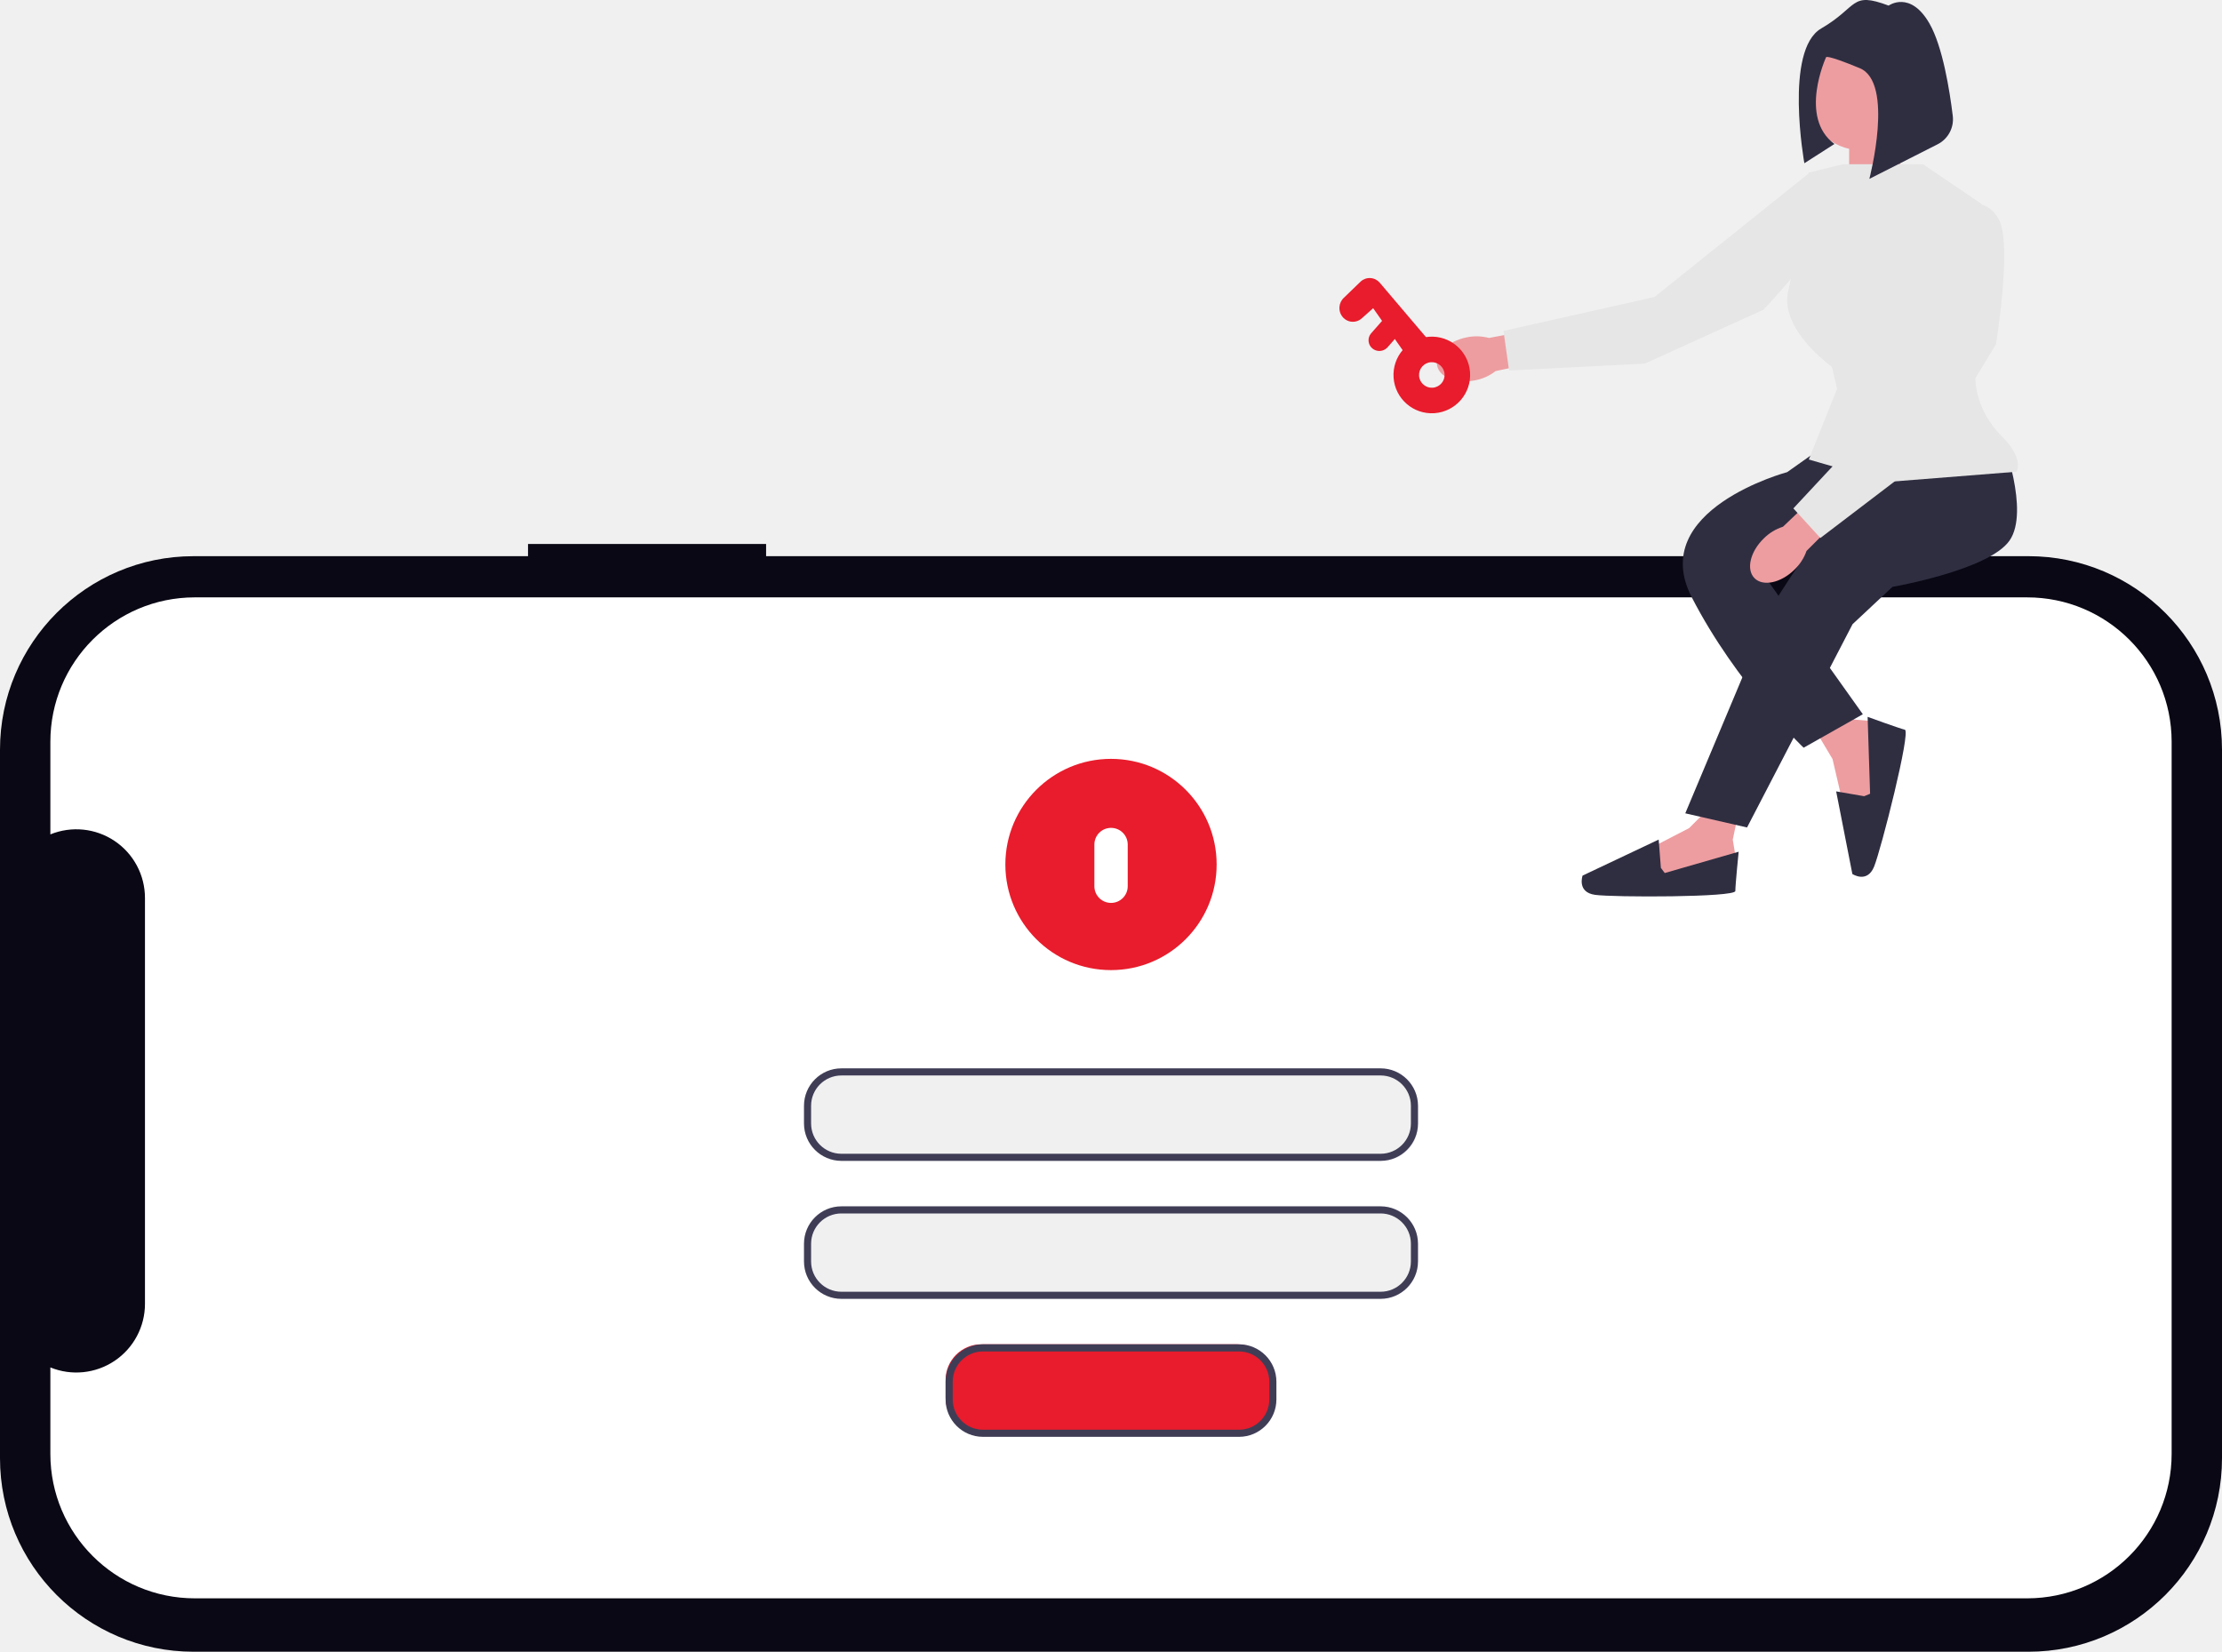
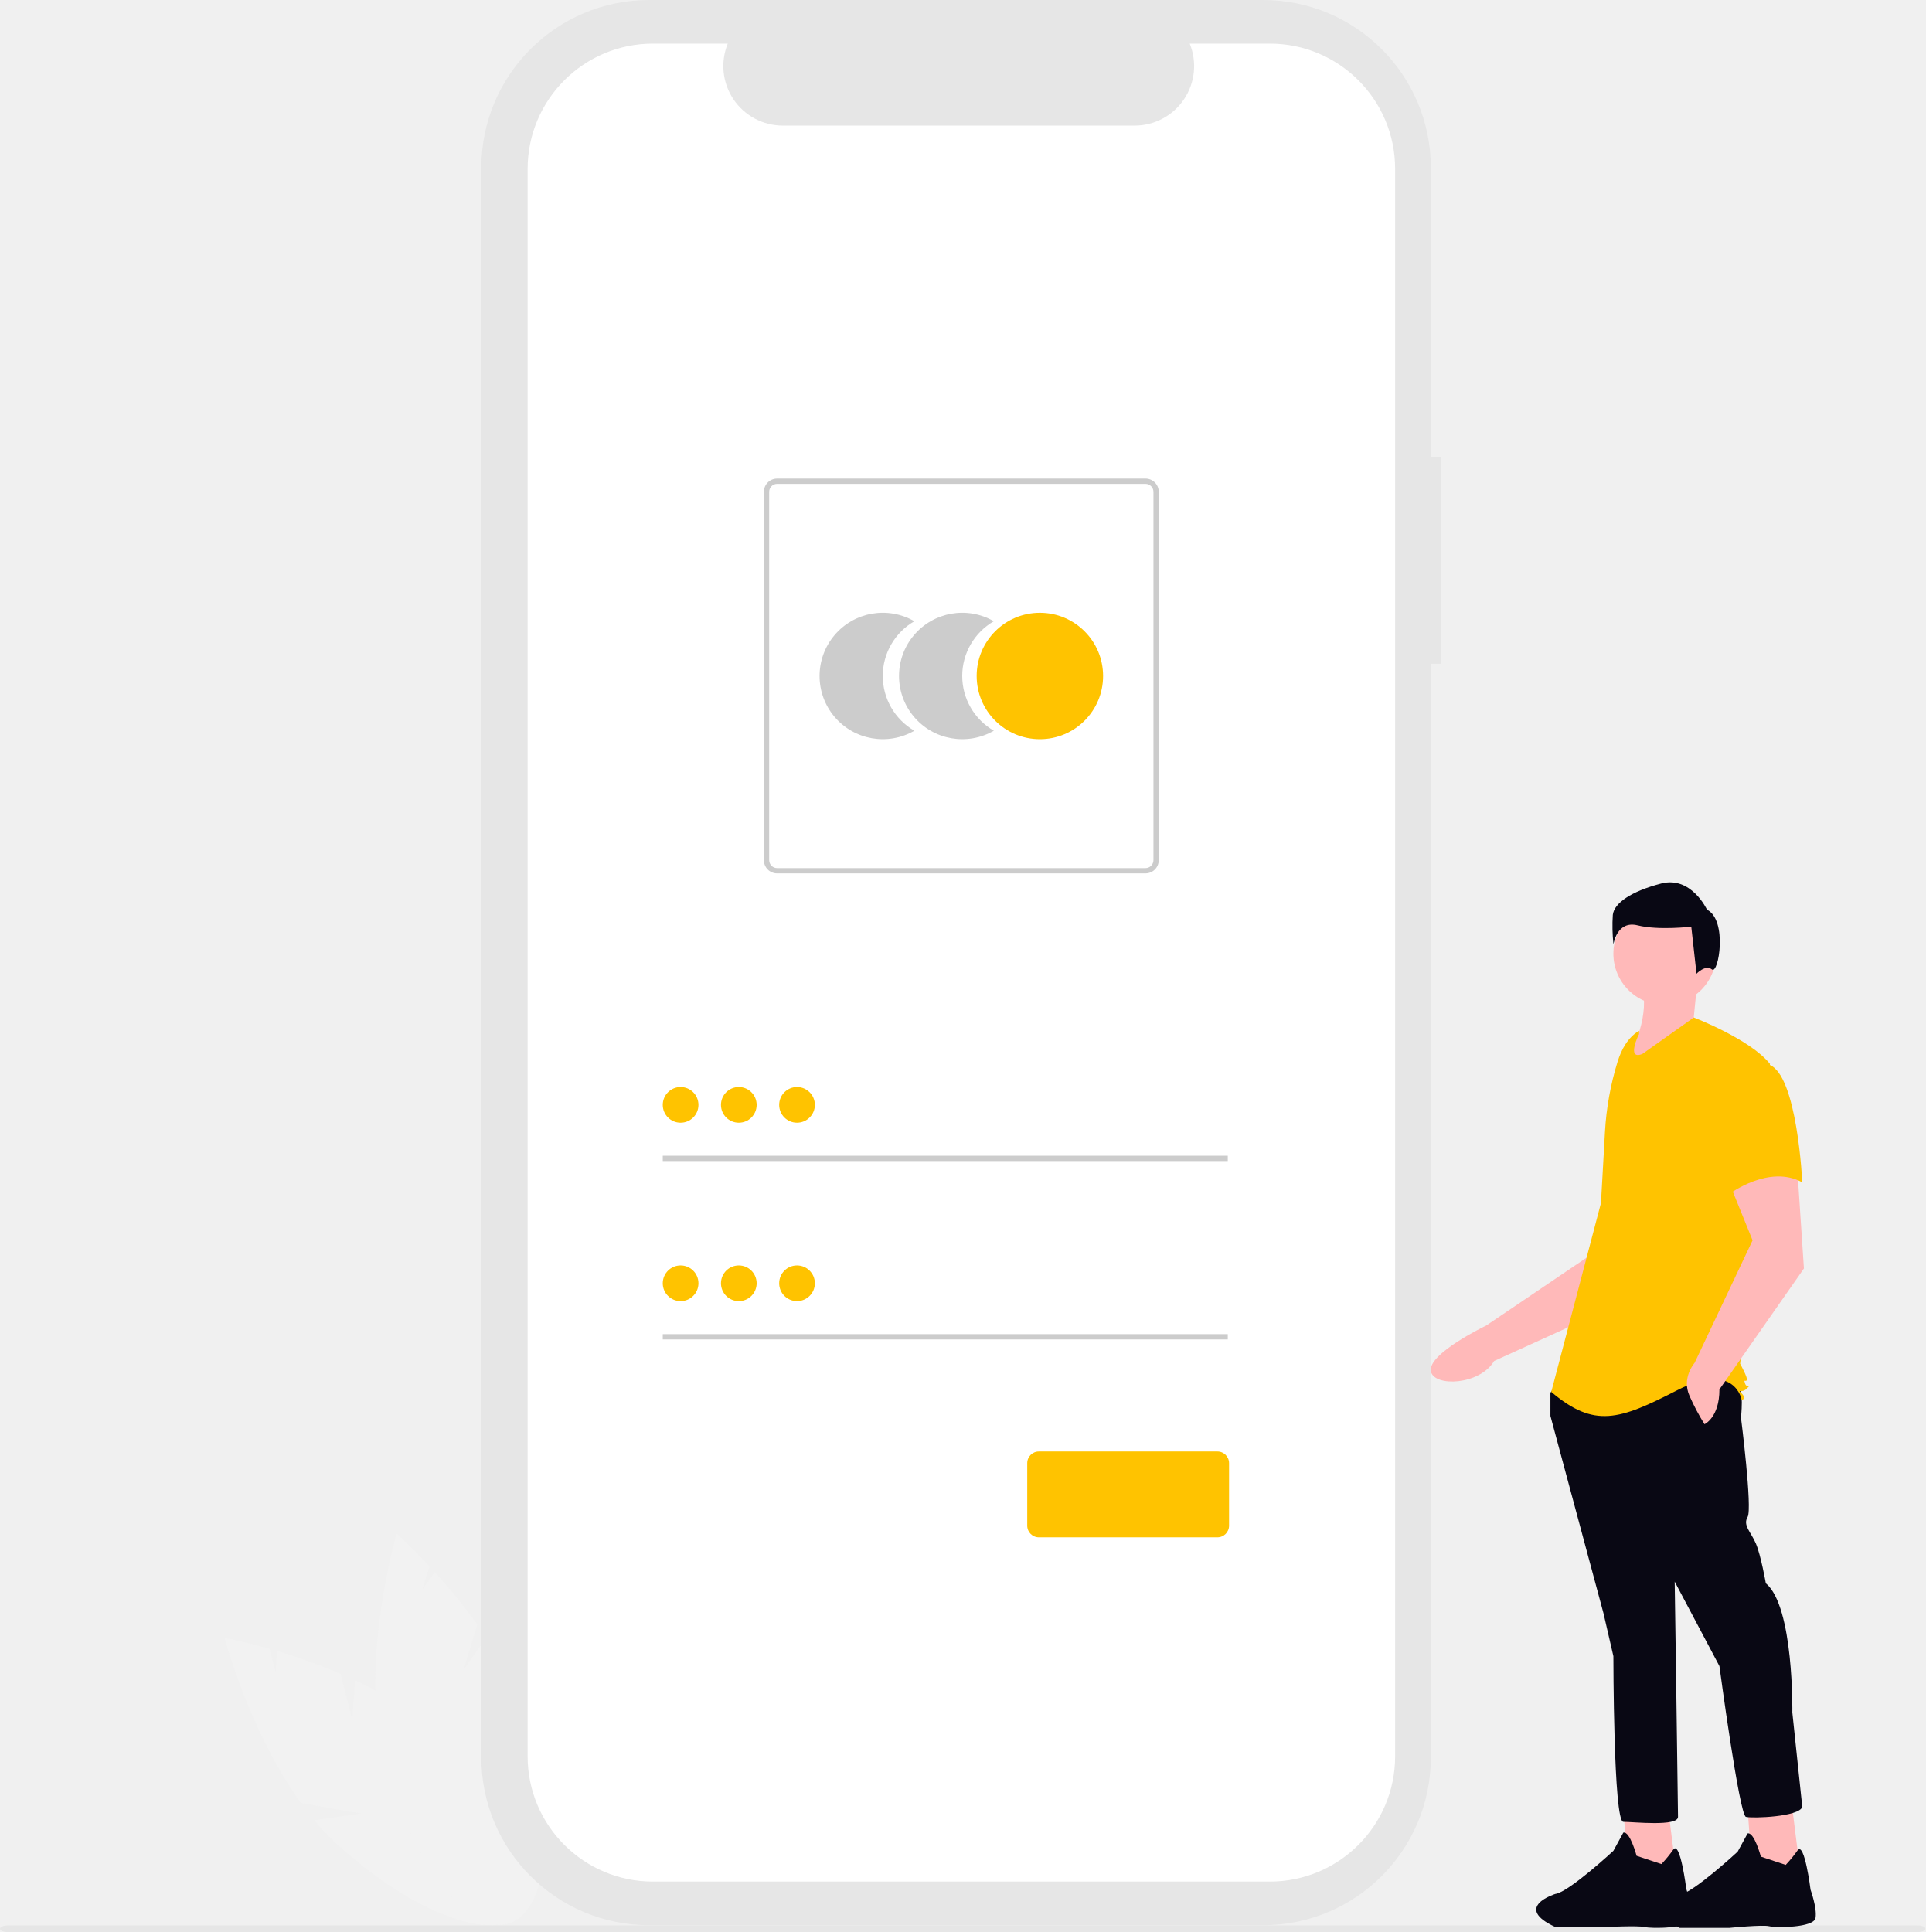
- <svg xmlns="http://www.w3.org/2000/svg" width="799.546" height="594.444" viewBox="0 0 799.546 594.444" role="img" artist="Katerina Limpitsouni" source="https://undraw.co/">
-   <g transform="translate(-493.351 -317.665)">
-     <g transform="translate(493.351 912.109) rotate(-90)">
-       <path d="M398.672,190h-4.394V69.654A69.653,69.653,0,0,0,324.626,0H69.653A69.654,69.654,0,0,0,0,69.652v660.24a69.654,69.654,0,0,0,69.653,69.654H324.627a69.654,69.654,0,0,0,69.654-69.654h0V275.666h4.394Z" fill="#090814" />
-       <path d="M360.237,52.019V711.283A51.972,51.972,0,0,1,308.312,763.3H52.019A51.982,51.982,0,0,1,0,711.357V52.019A51.982,51.982,0,0,1,51.945,0H83.1a24.709,24.709,0,0,0,22.882,34.042H252.057A24.709,24.709,0,0,0,274.94,0h33.279a51.972,51.972,0,0,1,52.019,51.925v.093Z" transform="translate(19.217 18.124)" fill="#fff" />
+ <svg xmlns="http://www.w3.org/2000/svg" width="720" height="722.539" viewBox="0 0 720 722.539" role="img" artist="Katerina Limpitsouni" source="https://undraw.co/">
+   <g id="Group_64" data-name="Group 64" transform="translate(-600.001 -166)">
+     <g id="Group_63" data-name="Group 63" transform="translate(39.127 -21.613)">
+       <path id="Path_1-293" data-name="Path 1" d="M275.321,690.449,270.949,673.2a223.916,223.916,0,0,0-23.758-8.524l-.552,8.015-2.238-8.83c-10.012-2.862-16.824-4.121-16.824-4.121s9.2,34.987,28.5,61.735l22.486,3.95-17.469,2.519a90.608,90.608,0,0,0,7.811,8.28c28.072,26.057,59.34,38.013,69.838,26.7s-3.749-41.6-31.822-67.656c-8.7-8.078-19.635-14.56-30.579-19.664Z" transform="translate(417.297 140.418)" fill="#f2f2f2" />
+       <path id="Path_2-294" data-name="Path 2" d="M345.1,652.214l5.171-17.023a223.933,223.933,0,0,0-15.931-19.578l-4.615,6.576,2.648-8.716c-7.093-7.623-12.273-12.221-12.273-12.221s-10.208,34.706-7.516,67.579l17.207,15-16.259-6.874a90.606,90.606,0,0,0,2.409,11.128c10.562,36.817,31.149,63.214,45.982,58.958s18.295-37.551,7.732-74.368c-3.274-11.414-9.283-22.614-16.013-32.638Z" transform="translate(389.102 159.921)" fill="#f2f2f2" />
    </g>
-     <g transform="translate(782.651 702.154)">
-       <path d="M869.073,474.395H675.046a12.833,12.833,0,0,1-12.818-12.818V455.2a12.833,12.833,0,0,1,12.818-12.818H869.073A12.833,12.833,0,0,1,881.891,455.2v6.38a12.833,12.833,0,0,1-12.818,12.818Z" transform="translate(-660.946 -441.096)" fill="#f0f0f0" />
-       <path d="M876.786,465.08H682.759A13.474,13.474,0,0,1,669.3,451.621v-6.38a13.475,13.475,0,0,1,13.459-13.459H876.786a13.475,13.475,0,0,1,13.459,13.459v6.38a13.475,13.475,0,0,1-13.459,13.459ZM682.759,434.345a10.908,10.908,0,0,0-10.9,10.9v6.38a10.908,10.908,0,0,0,10.9,10.9H876.786a10.908,10.908,0,0,0,10.9-10.9v-6.38a10.908,10.908,0,0,0-10.9-10.9Z" transform="translate(-669.3 -431.781)" fill="#3f3d56" />
+     <g id="Group_62" data-name="Group 62" transform="translate(44.037 -0.462)">
+       <path id="Path_22-295" data-name="Path 22" d="M734.978,247.559h-3.956V139.187A62.725,62.725,0,0,0,668.3,76.462H438.687a62.725,62.725,0,0,0-62.725,62.725V733.736a62.725,62.725,0,0,0,62.725,62.725H668.3a62.725,62.725,0,0,0,62.724-62.724V324.7h3.956Z" transform="translate(360 90)" fill="#e6e6e6" />
+       <path id="Path_23-296" data-name="Path 23" d="M671.423,93.336H641.454a22.255,22.255,0,0,1-20.607,30.659H489.306A22.254,22.254,0,0,1,468.7,93.335H440.708a46.843,46.843,0,0,0-46.843,46.843V733.864a46.843,46.843,0,0,0,46.843,46.843H671.423a46.843,46.843,0,0,0,46.843-46.843h0V140.177a46.843,46.843,0,0,0-46.842-46.842Z" transform="translate(359.405 89.439)" fill="#fff" />
+       <path id="Path_6-297" data-name="Path 6" d="M530.421,337.151a23.626,23.626,0,0,1,11.827-20.472,23.637,23.637,0,1,0,0,40.939,23.621,23.621,0,0,1-11.823-20.467Z" transform="translate(355.65 82.117)" fill="#ccc" />
+       <path id="Path_7-298" data-name="Path 7" d="M561.158,337.151a23.625,23.625,0,0,1,11.827-20.472,23.637,23.637,0,1,0,0,40.939,23.621,23.621,0,0,1-11.823-20.467Z" transform="translate(354.627 82.117)" fill="#ccc" />
+       <circle id="Ellipse_1" data-name="Ellipse 1" cx="23.637" cy="23.637" r="23.637" transform="translate(921.189 395.631)" fill="#ffc300" />
+       <path id="Path_8-299" data-name="Path 8" d="M627.963,409.252H490.2a4.953,4.953,0,0,1-4.947-4.947V266.543A4.953,4.953,0,0,1,490.2,261.6H627.963a4.953,4.953,0,0,1,4.947,4.947V404.3a4.953,4.953,0,0,1-4.947,4.947ZM490.2,263.576a2.971,2.971,0,0,0-2.968,2.968V404.306a2.971,2.971,0,0,0,2.968,2.968H627.963a2.971,2.971,0,0,0,2.968-2.968V266.544a2.971,2.971,0,0,0-2.968-2.968Z" transform="translate(356.366 83.844)" fill="#ccc" />
+       <rect id="Rectangle_1" data-name="Rectangle 1" width="211.284" height="1.979" transform="translate(803.805 598.696)" fill="#ccc" />
+       <circle id="Ellipse_2" data-name="Ellipse 2" cx="6.672" cy="6.672" r="6.672" transform="translate(803.805 572.996)" fill="#ffc300" />
+       <rect id="Rectangle_2" data-name="Rectangle 2" width="211.284" height="1.979" transform="translate(803.805 665.417)" fill="#ccc" />
+       <circle id="Ellipse_3" data-name="Ellipse 3" cx="6.672" cy="6.672" r="6.672" transform="translate(803.805 639.718)" fill="#ffc300" />
+       <path id="Path_977-300" data-name="Path 977" d="M658.244,670.068H591.472a4.355,4.355,0,0,1-4.35-4.35v-23.4a4.355,4.355,0,0,1,4.35-4.35h66.772a4.355,4.355,0,0,1,4.35,4.35v23.4a4.355,4.355,0,0,1-4.35,4.35Z" transform="translate(352.978 71.328)" fill="#ffc300" />
+       <circle id="Ellipse_7" data-name="Ellipse 7" cx="6.672" cy="6.672" r="6.672" transform="translate(825.57 572.996)" fill="#ffc300" />
+       <circle id="Ellipse_8" data-name="Ellipse 8" cx="6.672" cy="6.672" r="6.672" transform="translate(847.335 572.996)" fill="#ffc300" />
+       <circle id="Ellipse_9" data-name="Ellipse 9" cx="6.672" cy="6.672" r="6.672" transform="translate(825.57 639.718)" fill="#ffc300" />
+       <circle id="Ellipse_10" data-name="Ellipse 10" cx="6.672" cy="6.672" r="6.672" transform="translate(847.335 639.718)" fill="#ffc300" />
    </g>
-     <g transform="translate(782.651 751.814)">
-       <path d="M869.073,517.3H675.046a12.833,12.833,0,0,1-12.818-12.818V498.1a12.833,12.833,0,0,1,12.818-12.818H869.073A12.833,12.833,0,0,1,881.891,498.1v6.38A12.833,12.833,0,0,1,869.073,517.3Z" transform="translate(-661.587 -484.644)" fill="#f0f0f0" />
-       <path d="M876.786,507.987H682.759A13.474,13.474,0,0,1,669.3,494.528v-6.38a13.475,13.475,0,0,1,13.459-13.459H876.786a13.475,13.475,0,0,1,13.459,13.459v6.38a13.475,13.475,0,0,1-13.459,13.459ZM682.759,477.252a10.908,10.908,0,0,0-10.9,10.9v6.38a10.908,10.908,0,0,0,10.9,10.9H876.786a10.908,10.908,0,0,0,10.9-10.9v-6.38a10.908,10.908,0,0,0-10.9-10.9Z" transform="translate(-669.3 -474.689)" fill="#3f3d56" />
-     </g>
-     <g transform="translate(833.607 801.473)">
-       <path d="M803.759,569.043H711.644a12.833,12.833,0,0,1-12.818-12.818v-6.38a12.833,12.833,0,0,1,12.818-12.818h92.115a12.833,12.833,0,0,1,12.818,12.818v6.38a12.833,12.833,0,0,1-12.818,12.818Z" transform="translate(-698.825 -537.026)" fill="#e81c2c" />
-       <path d="M811.472,559.729H719.356A13.474,13.474,0,0,1,705.9,546.269v-6.38a13.475,13.475,0,0,1,13.459-13.459h92.115a13.474,13.474,0,0,1,13.459,13.459v6.38A13.475,13.475,0,0,1,811.472,559.729Zm-92.115-30.735a10.908,10.908,0,0,0-10.9,10.9v6.38a10.908,10.908,0,0,0,10.9,10.9h92.115a10.908,10.908,0,0,0,10.9-10.9v-6.38a10.908,10.908,0,0,0-10.9-10.9Z" transform="translate(-705.897 -526.43)" fill="#3f3d56" />
-     </g>
-     <g transform="translate(971.963 317.665)">
-       <g transform="translate(38.41 0)">
-         <path d="M263.48,343.56l-9.7,9.7-13.395,6.928,1.386,12.009,25.4-2.771,3.233-6.466-.924-5.543,1.848-8.776Z" transform="translate(-163.001 -55.231)" fill="#ed9da0" />
-         <path d="M268.569,369.529l-.793-10.19L240.394,372.3s-2.12,6,4.483,6.928,50.482.924,50.482-1.386,1.2-14.133,1.2-14.133l-26.6,7.667-1.386-1.848Z" transform="translate(-187.952 -57.182)" fill="#2f2e41" />
-         <path d="M179.891,311.92l7.016,11.787,3.421,14.687,11.981,1.611,3.562-25.305-5.473-4.724-5.6-.468-8.052-3.949Z" transform="translate(-44.526 -50.533)" fill="#ed9da0" />
-         <path d="M181.557,337.5l-10.072-1.738,5.828,29.729s5.3,3.532,7.818-2.641,13.313-48.7,11.074-49.272-13.4-4.64-13.4-4.64l.887,27.673Z" transform="translate(-27.797 -50.95)" fill="#2f2e41" />
-         <path d="M190.881,61.132l1.177,28.245-18.825.463v-24.3Z" transform="translate(-24.878 -20.311)" fill="#ed9da0" />
-         <path d="M239.675,194.277s10.187,26.393,2.778,37.042-42.135,16.669-42.135,16.669l-14.354,13.428L148,334.574l-22.225-5.093,31.486-75.01s18.521-30.1,25.466-34.264S202.6,200.393,202.6,200.393l37.074-6.116Z" transform="translate(-36.379 -36.774)" fill="#2f2e41" />
-         <path d="M211.317,196.919l-14.263,10.1s-50.561,13.513-34.355,45,40.283,54.174,40.283,54.174l21.3-12.039L190.018,246l60.193-36.579-38.894-12.5Z" transform="translate(-70.993 -37.1)" fill="#2f2e41" />
-         <path d="M318.212,152.381c-6.7,1.349-11.44,5.9-10.581,10.165s6.988,6.629,13.693,5.279a17.11,17.11,0,0,0,7.367-3.32l28.327-6.073-2.43-11.2-28.3,5.355A17.111,17.111,0,0,0,318.212,152.381Z" transform="translate(-307.531 -30.957)" fill="#ed9da0" />
-         <path d="M193.751,232.267c-4.9,4.769-6.409,11.162-3.373,14.28s9.466,1.777,14.366-2.994a17.11,17.11,0,0,0,4.388-6.786l20.5-20.469-8.115-8.087L200.654,228.06a17.111,17.111,0,0,0-6.9,4.207Z" transform="translate(-76.106 -38.496)" fill="#ed9da0" />
-         <path d="M145.454,82h28.813l21.193,14.354-1.852,56.489s-3.873,14.185,9.261,27.319c7.871,7.871,5.093,12.5,5.093,12.5l-46.766,3.7-28.013-8.1L143.37,162.8l-1.852-7.871S122.534,141.5,125.775,127.61s7.408-42.6,7.408-42.6L145.454,82Z" transform="translate(0.658 -22.892)" fill="#e6e6e6" />
-         <path d="M169.006,167.07l20.836-68.528s10.65-3.7,15.28,5.556-1.194,44.682-1.194,44.682l-24.272,40.052-38.894,29.634-9.724-10.65Z" transform="translate(-2.752 -24.846)" fill="#e6e6e6" />
-         <path d="M254.24,130.192,310.132,85.4s10.881,2.956,9.473,13.214-26.216,36.2-26.216,36.2l-42.648,19.35-48.833,2.5-2.012-14.28,54.344-12.189Z" transform="translate(-175.917 -23.312)" fill="#e6e6e6" />
-         <ellipse cx="19.447" cy="19.447" rx="19.447" ry="19.447" transform="translate(133.147 15.123)" fill="#ed9da0" />
-         <path d="M184.406,16.564s7.8-5.63,14.725,6.5c4.733,8.283,7.244,24.044,8.36,33.2a10.089,10.089,0,0,1-5.458,10.217L177.476,78.929s9.095-34.647-3.465-39.844-12.127-3.9-12.127-3.9-9.961,21.655,3.032,31.182L154.09,73.3s-7.363-40.71,6.063-48.506,10.394-13.426,24.253-8.229Z" transform="translate(-21.843 -14.552)" fill="#2f2e41" />
-       </g>
-       <g transform="matrix(0.998, -0.07, 0.07, 0.998, 0, 99.639)">
-         <path d="M13.783,0A13.783,13.783,0,1,0,27.565,13.783,13.783,13.783,0,0,0,13.783,0Zm0,18.377a4.594,4.594,0,1,1,4.594-4.594,4.594,4.594,0,0,1-4.594,4.594Z" transform="translate(20.242 23.982)" fill="#e81c2c" />
-         <path d="M18.615,0a5.009,5.009,0,0,1,3.506,1.42l6.216,5.594a4.774,4.774,0,0,1,0,6.862L8.476,33.284a5.048,5.048,0,0,1-7.022,0,4.774,4.774,0,0,1,0-6.862L19.04,12.129,15.1,8.282a4.771,4.771,0,0,1-1.076-5.288A4.968,4.968,0,0,1,18.615,0Z" transform="translate(0 29.501) rotate(-82)" fill="#e81c2c" />
-         <path d="M9.69,0A3.914,3.914,0,0,0,6.935,1.129L1.081,6.915a3.826,3.826,0,0,0,.061,5.391,3.935,3.935,0,0,0,5.454.064L12.45,6.585a3.825,3.825,0,0,0,.846-4.2A3.9,3.9,0,0,0,9.69,0Z" transform="translate(12.183 14.413)" fill="#e81c2c" />
-       </g>
-     </g>
-     <g transform="translate(855.11 590.771)">
-       <circle cx="38.014" cy="38.014" r="38.014" fill="#e81c2c" />
-       <path d="M6,0a6,6,0,0,1,6,6V21.008a6,6,0,1,1-12,0V6A6,6,0,0,1,6,0Z" transform="translate(32.032 24.837)" fill="#fff" />
+     <path id="Path_88-301" data-name="Path 88" d="M966.106,823.539H251.642c-1.529,0-2.768-.546-2.768-1.218s1.239-1.219,2.768-1.219H966.106c1.528,0,2.768.546,2.768,1.219S967.634,823.539,966.106,823.539Z" transform="translate(351.127 65)" fill="#e6e6e6" />
+     <g id="Group_61" data-name="Group 61" transform="translate(-21145.078 -2078.104)">
+       <path id="Path_92-302" data-name="Path 92" d="M893.722,361.268l-16.8,33.257L826.7,417.359c-5.364,9.065-22.409,9.759-23.649,3.9-1.391-6.576,20.7-17.161,20.7-17.161l42.012-28.416,3.676-24.463Z" transform="translate(21477.109 2335.737)" fill="#ffb9b9" />
+       <path id="Path_93-303" data-name="Path 93" d="M742.662,464.215,745.76,489l-17.969,1.24-1.858-26.023Z" transform="translate(21626.188 2455.967)" fill="#ffb9b9" />
+       <path id="Path_94-304" data-name="Path 94" d="M900.869,676.83a48.641,48.641,0,0,0,4.434-5.422c2.575-3.564,4.86,14.716,4.86,14.716s2.479,7.435,1.859,11.153-14.87,3.718-17.349,3.1-14.87,0-14.87,0H861.215c-16.11-7.435,0-12.392,0-12.392,4.957-.62,21.686-16.11,21.686-16.11l3.718-6.815c2.478-.62,4.957,8.674,4.957,8.674Z" transform="translate(21465.504 2264.419)" fill="#090814" />
+       <path id="Path_95-305" data-name="Path 95" d="M802.8,464.616l3.1,24.784-17.969,1.24-1.859-26.024Z" transform="translate(21612.521 2455.876)" fill="#ffb9b9" />
+       <path id="Path_96-306" data-name="Path 96" d="M961.005,677.231a48.7,48.7,0,0,0,4.434-5.422c2.575-3.564,4.86,14.716,4.86,14.716s2.478,6.816,1.859,10.533-14.87,3.717-17.349,3.1-14.87.62-14.87.62H921.351c-16.11-7.435,0-12.392,0-12.392,4.957-.62,21.686-16.11,21.686-16.11l3.718-6.815c2.478-.62,4.957,8.674,4.957,8.674Z" transform="translate(21451.836 2264.328)" fill="#090814" />
+       <path id="Path_97-307" data-name="Path 97" d="M930.929,446.165c2.479,3.1,1.239,13.631,1.239,13.631s4.337,34.078,2.478,37.176,1.239,5.576,3.1,9.914,3.718,14.87,3.718,14.87c10.533,8.674,9.914,48.329,9.914,48.329l3.717,35.317c-1.239,3.718-18.588,4.337-21.066,3.718s-9.914-56.384-9.914-56.384l-16.729-31.6s1.239,84.265,1.239,87.983-16.729,1.859-20.447,1.859-3.718-61.96-3.718-61.96l-3.718-16.109-19.827-73.732V450.5l3.1-4.337S928.451,443.067,930.929,446.165Z" transform="translate(21463.943 2314.471)" fill="#090814" />
+       <circle id="Ellipse_11" data-name="Ellipse 11" cx="19.208" cy="19.208" r="19.208" transform="translate(22348.404 2581.572)" fill="#ffb9b9" />
+       <path id="Path_98-308" data-name="Path 98" d="M901.99,251.326c3.893,8.67,1.588,20.779-6.2,34.078l31.6-14.87-4.957-4.337,1.239-12.392Z" transform="translate(21456.018 2358.437)" fill="#ffb9b9" />
+       <path id="Path_99-309" data-name="Path 99" d="M894.154,275.527c-4.138,2.46-6.613,6.98-8.034,11.58a109.735,109.735,0,0,0-4.716,26.218l-1.5,26.64L861.316,410.6c16.109,13.631,25.4,10.533,47.089-.62S932.57,413.7,932.57,413.7s1.859-.62,0-2.478,0,0,1.859-1.859,0,0-.62-1.859,0-.62.62-1.239-2.478-6.2-2.478-6.2l4.957-46.47,6.2-65.677c-7.435-9.294-28.5-17.349-28.5-17.349L895.394,284.2c-6.2,2.478-1.239-7.435-1.239-7.435Z" transform="translate(21463.852 2354.064)" fill="#ffc300" />
+       <path id="Path_100-310" data-name="Path 100" d="M968.242,343.937l2.478,37.176-31.6,45.231c0,10.533-5.576,13.012-5.576,13.012a81.9,81.9,0,0,1-5.576-10.533c-3.1-6.816,1.859-12.392,1.859-12.392l21.686-45.85-9.294-22.925Z" transform="translate(21448.936 2337.39)" fill="#ffb9b9" />
+       <path id="Path_101-311" data-name="Path 101" d="M960.1,293.046c10.533,3.718,12.392,43.992,12.392,43.992-12.392-6.816-27.262,4.337-27.262,4.337s-3.1-10.533-6.816-24.164a23.68,23.68,0,0,1,4.957-22.306S949.563,289.329,960.1,293.046Z" transform="translate(21446.549 2349.247)" fill="#ffc300" />
+       <path id="Path_102-312" data-name="Path 102" d="M928.148,237.734c-2.445-1.956-5.781,1.6-5.781,1.6l-1.956-17.606s-12.226,1.467-20.051-.489-9.047,7.091-9.047,7.091a62.8,62.8,0,0,1-.245-11c.489-4.4,6.847-8.8,18.095-11.737s17.116,9.781,17.116,9.781C934.1,219.283,930.593,239.691,928.148,237.734Z" transform="translate(21457.121 2368.931)" fill="#090814" />
    </g>
  </g>
</svg>
